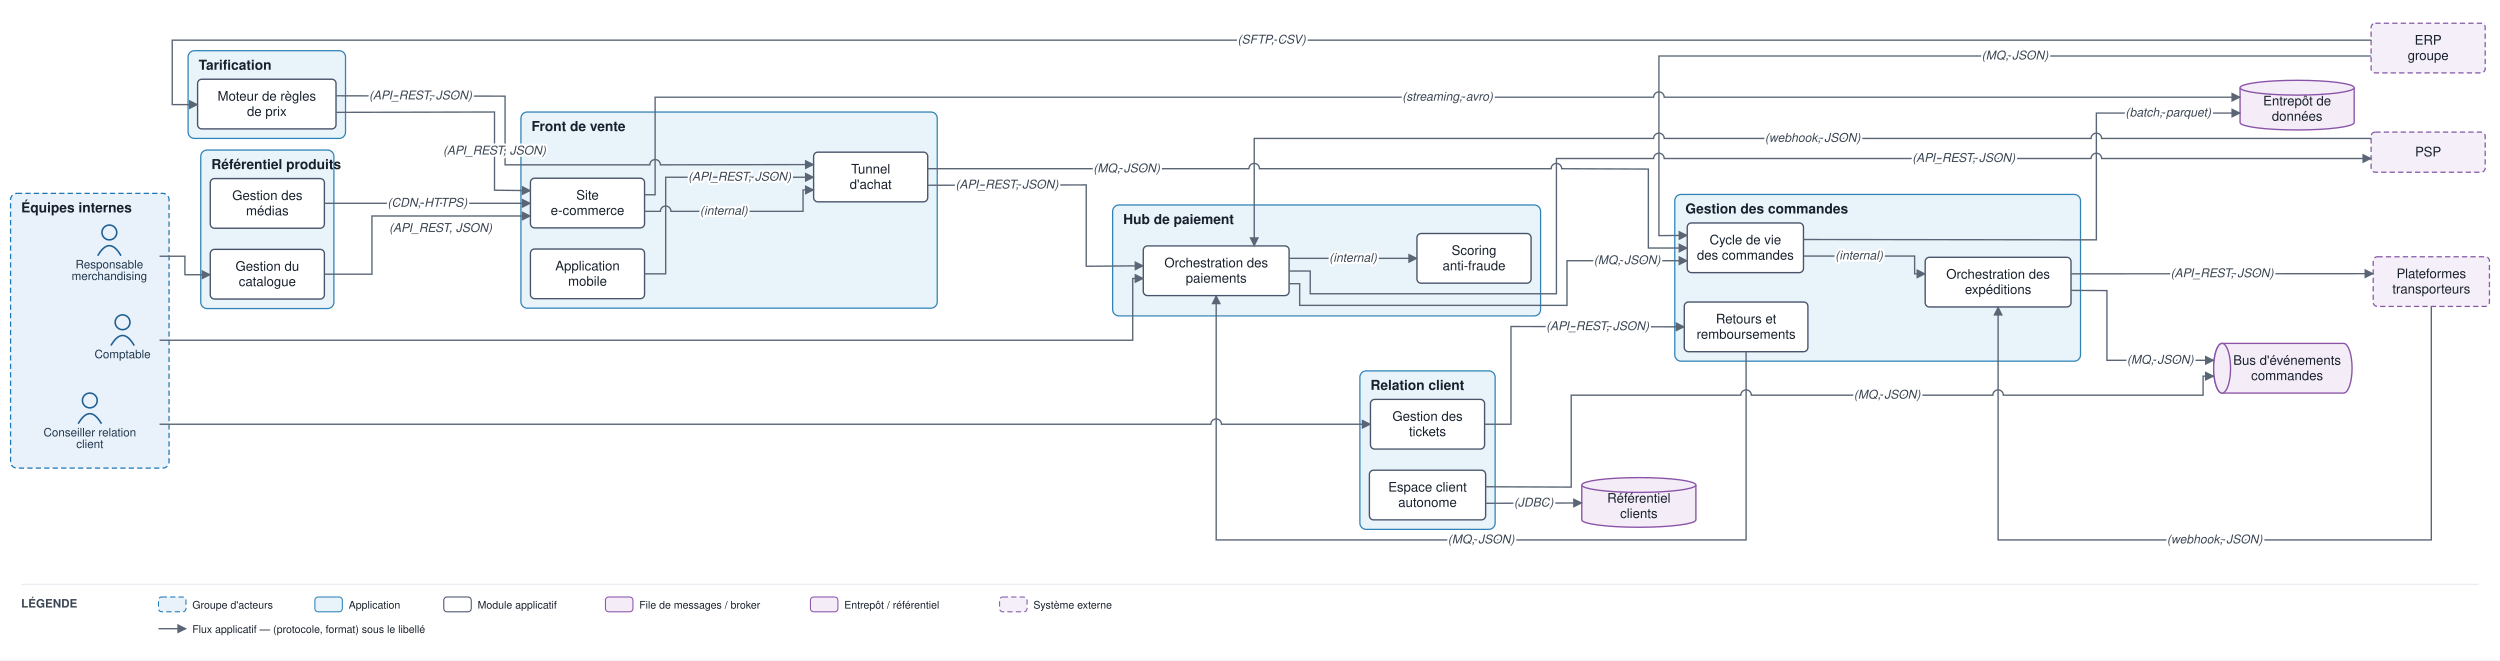
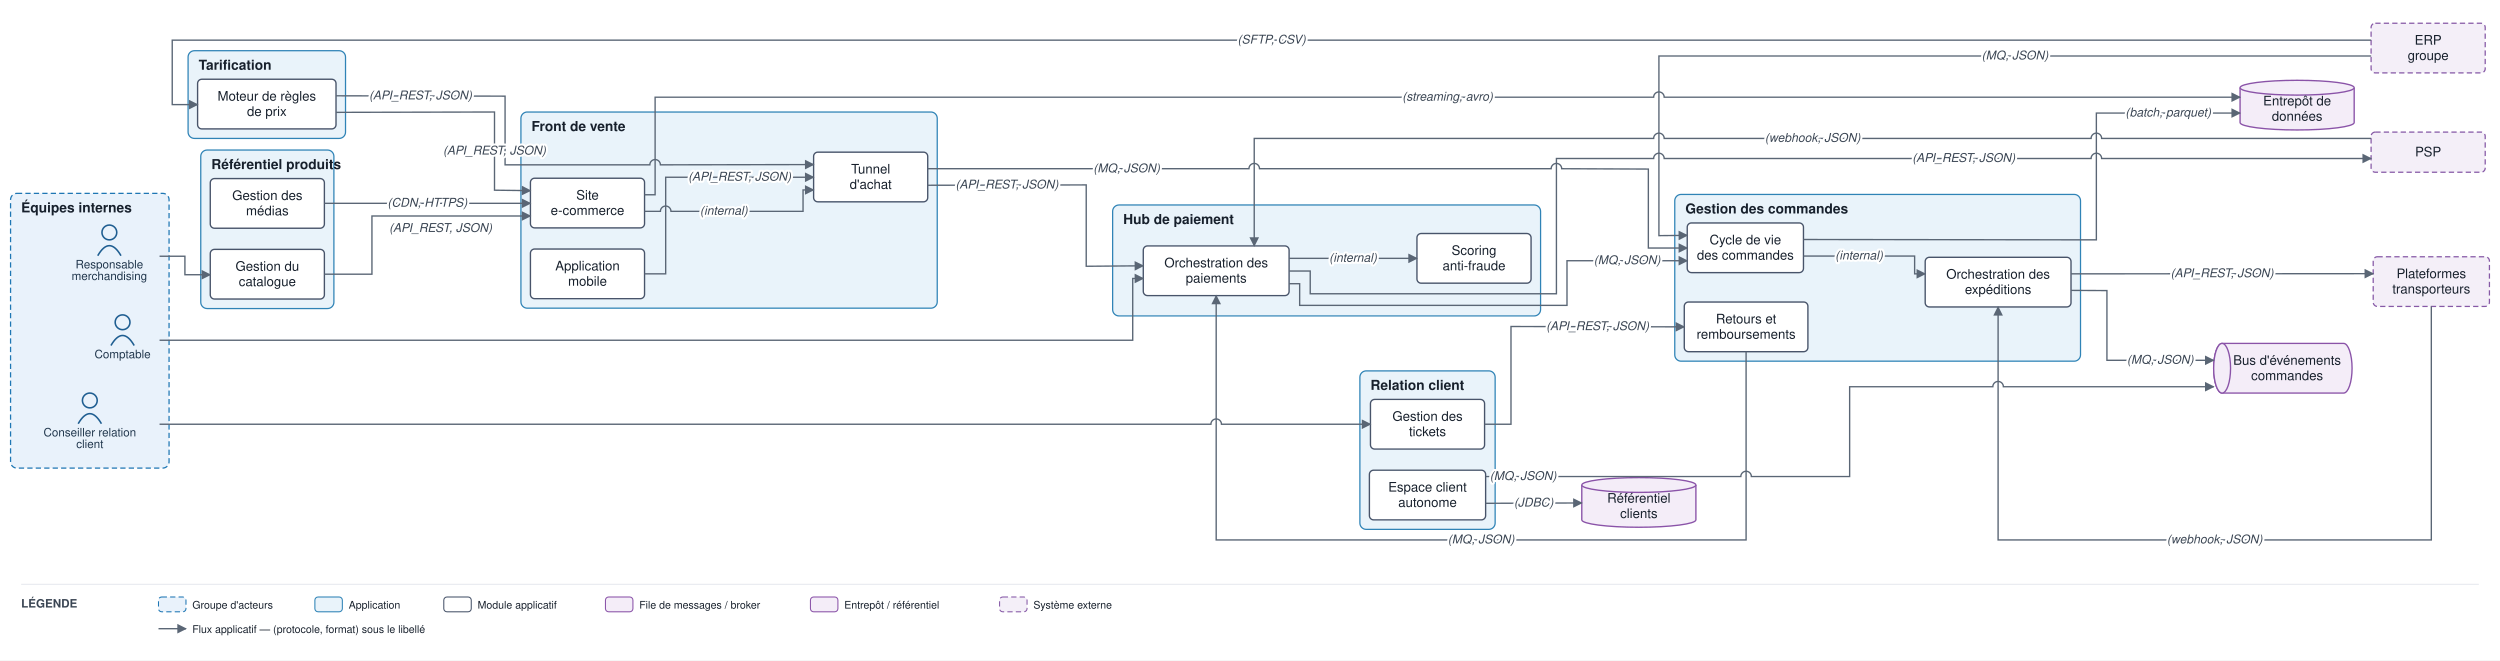
<svg xmlns="http://www.w3.org/2000/svg" viewBox="0 0 2366 625" font-family="Helvetica,Arial,sans-serif">
  <defs>
    <marker id="arr" viewBox="0 0 10 10" refX="9" refY="5" markerWidth="7" markerHeight="7" orient="auto-start-reverse">
      <path d="M0,0 L10,5 L0,10 z" fill="#5a6675" />
    </marker>
  </defs>
  <rect width="2366" height="625" fill="#ffffff" />
  <rect x="10" y="183" width="150" height="260" rx="6" fill="#e9f2fb" stroke="#1f77b4" stroke-width="1.2" stroke-dasharray="5 3" />
  <text x="20" y="201" font-size="13" font-weight="bold" fill="#17202c">Équipes internes</text>
  <rect x="493" y="106" width="394" height="185.667" rx="6" fill="#e9f3fa" stroke="#2f83b6" stroke-width="1.2" />
  <text x="503" y="124" font-size="13" font-weight="bold" fill="#17202c">Front de vente</text>
  <rect x="1585" y="184" width="384" height="157.833" rx="6" fill="#e9f3fa" stroke="#2f83b6" stroke-width="1.2" />
  <text x="1595" y="202" font-size="13" font-weight="bold" fill="#17202c">Gestion des commandes</text>
  <rect x="190" y="142" width="126" height="150" rx="6" fill="#e9f3fa" stroke="#2f83b6" stroke-width="1.2" />
  <text x="200" y="160" font-size="13" font-weight="bold" fill="#17202c">Référentiel produits</text>
  <rect x="178" y="48" width="149" height="83" rx="6" fill="#e9f3fa" stroke="#2f83b6" stroke-width="1.2" />
  <text x="188" y="66" font-size="13" font-weight="bold" fill="#17202c">Tarification</text>
  <rect x="1053" y="194" width="405" height="105" rx="6" fill="#e9f3fa" stroke="#2f83b6" stroke-width="1.2" />
  <text x="1063" y="212" font-size="13" font-weight="bold" fill="#17202c">Hub de paiement</text>
  <rect x="1287" y="351" width="128" height="150" rx="6" fill="#e9f3fa" stroke="#2f83b6" stroke-width="1.2" />
  <text x="1297" y="369" font-size="13" font-weight="bold" fill="#17202c">Relation client</text>
  <circle cx="103.5" cy="220" r="7" fill="none" stroke="#1f5e91" stroke-width="1.5" />
  <path d="M 92.5 242 q 11 -19 22 0" fill="none" stroke="#1f5e91" stroke-width="1.5" />
  <text x="103.5" y="254" font-size="11" text-anchor="middle" fill="#20364c">Responsable</text>
  <text x="103.5" y="265" font-size="11" text-anchor="middle" fill="#20364c">merchandising</text>
  <circle cx="85" cy="379" r="7" fill="none" stroke="#1f5e91" stroke-width="1.5" />
  <path d="M 74 401 q 11 -19 22 0" fill="none" stroke="#1f5e91" stroke-width="1.5" />
  <text x="85" y="413" font-size="11" text-anchor="middle" fill="#20364c">Conseiller relation</text>
  <text x="85" y="424" font-size="11" text-anchor="middle" fill="#20364c">client</text>
  <circle cx="116" cy="305" r="7" fill="none" stroke="#1f5e91" stroke-width="1.5" />
  <path d="M 105 327 q 11 -19 22 0" fill="none" stroke="#1f5e91" stroke-width="1.5" />
  <text x="116" y="339" font-size="11" text-anchor="middle" fill="#20364c">Comptable</text>
  <rect x="502" y="168.667" width="108" height="47" rx="4" fill="#ffffff" stroke="#48546a" stroke-width="1.3" />
  <text x="556" y="188.917" font-size="12.5" text-anchor="middle" fill="#17202c">Site</text>
  <text x="556" y="203.417" font-size="12.5" text-anchor="middle" fill="#17202c">e-commerce</text>
  <rect x="502" y="235.667" width="108" height="47" rx="4" fill="#ffffff" stroke="#48546a" stroke-width="1.3" />
  <text x="556" y="255.917" font-size="12.5" text-anchor="middle" fill="#17202c">Application</text>
  <text x="556" y="270.417" font-size="12.5" text-anchor="middle" fill="#17202c">mobile</text>
  <rect x="770" y="144" width="108" height="47" rx="4" fill="#ffffff" stroke="#48546a" stroke-width="1.3" />
  <text x="824" y="164.25" font-size="12.5" text-anchor="middle" fill="#17202c">Tunnel</text>
  <text x="824" y="178.75" font-size="12.5" text-anchor="middle" fill="#17202c">d'achat</text>
  <rect x="1596.8" y="211" width="110" height="47" rx="4" fill="#ffffff" stroke="#48546a" stroke-width="1.3" />
  <text x="1651.8" y="231.25" font-size="12.5" text-anchor="middle" fill="#17202c">Cycle de vie</text>
  <text x="1651.8" y="245.75" font-size="12.5" text-anchor="middle" fill="#17202c">des commandes</text>
  <rect x="1822" y="243.5" width="138" height="47" rx="4" fill="#ffffff" stroke="#48546a" stroke-width="1.3" />
  <text x="1891" y="263.75" font-size="12.5" text-anchor="middle" fill="#17202c">Orchestration des</text>
  <text x="1891" y="278.25" font-size="12.5" text-anchor="middle" fill="#17202c">expéditions</text>
  <rect x="1594" y="285.833" width="117" height="47" rx="4" fill="#ffffff" stroke="#48546a" stroke-width="1.3" />
  <text x="1652.5" y="306.083" font-size="12.5" text-anchor="middle" fill="#17202c">Retours et</text>
  <text x="1652.5" y="320.583" font-size="12.5" text-anchor="middle" fill="#17202c">remboursements</text>
  <rect x="199" y="236" width="108" height="47" rx="4" fill="#ffffff" stroke="#48546a" stroke-width="1.3" />
  <text x="253" y="256.25" font-size="12.5" text-anchor="middle" fill="#17202c">Gestion du</text>
  <text x="253" y="270.75" font-size="12.5" text-anchor="middle" fill="#17202c">catalogue</text>
  <rect x="199" y="169" width="108" height="47" rx="4" fill="#ffffff" stroke="#48546a" stroke-width="1.3" />
  <text x="253" y="189.25" font-size="12.5" text-anchor="middle" fill="#17202c">Gestion des</text>
  <text x="253" y="203.75" font-size="12.5" text-anchor="middle" fill="#17202c">médias</text>
  <rect x="187" y="75" width="131" height="47" rx="4" fill="#ffffff" stroke="#48546a" stroke-width="1.3" />
  <text x="252.5" y="95.25" font-size="12.5" text-anchor="middle" fill="#17202c">Moteur de règles</text>
  <text x="252.5" y="109.75" font-size="12.5" text-anchor="middle" fill="#17202c">de prix</text>
  <rect x="1082" y="232.75" width="138" height="47" rx="4" fill="#ffffff" stroke="#48546a" stroke-width="1.3" />
  <text x="1151" y="253" font-size="12.5" text-anchor="middle" fill="#17202c">Orchestration des</text>
  <text x="1151" y="267.5" font-size="12.5" text-anchor="middle" fill="#17202c">paiements</text>
  <rect x="1341" y="221" width="108" height="47" rx="4" fill="#ffffff" stroke="#48546a" stroke-width="1.3" />
  <text x="1395" y="241.25" font-size="12.5" text-anchor="middle" fill="#17202c">Scoring</text>
  <text x="1395" y="255.75" font-size="12.5" text-anchor="middle" fill="#17202c">anti-fraude</text>
  <rect x="1297" y="378" width="108" height="47" rx="4" fill="#ffffff" stroke="#48546a" stroke-width="1.3" />
  <text x="1351" y="398.25" font-size="12.5" text-anchor="middle" fill="#17202c">Gestion des</text>
  <text x="1351" y="412.75" font-size="12.5" text-anchor="middle" fill="#17202c">tickets</text>
  <rect x="1296" y="445" width="110" height="47" rx="4" fill="#ffffff" stroke="#48546a" stroke-width="1.3" />
  <text x="1351" y="465.25" font-size="12.5" text-anchor="middle" fill="#17202c">Espace client</text>
  <text x="1351" y="479.75" font-size="12.5" text-anchor="middle" fill="#17202c">autonome</text>
  <path d="M 2103 325 h 115 a 8 23.5 0 0 1 0 47 h -115 a 8 23.5 0 0 1 0 -47" fill="#f4edf8" stroke="#8a53a8" stroke-width="1.3" />
  <ellipse cx="2103" cy="348.5" rx="8" ry="23.5" fill="#f4edf8" stroke="#8a53a8" stroke-width="1.3" />
  <text x="2164.5" y="345.25" font-size="12.5" text-anchor="middle" fill="#17202c">Bus d'événements</text>
  <text x="2164.5" y="359.75" font-size="12.5" text-anchor="middle" fill="#17202c">commandes</text>
  <path d="M 2120 83 v 33 a 54 7 0 0 0 108 0 v -33" fill="#f4edf8" stroke="#8a53a8" stroke-width="1.3" />
  <ellipse cx="2174" cy="83" rx="54" ry="7" fill="#f4edf8" stroke="#8a53a8" stroke-width="1.3" />
  <text x="2174" y="99.75" font-size="12.5" text-anchor="middle" fill="#17202c">Entrepôt de</text>
  <text x="2174" y="114.25" font-size="12.5" text-anchor="middle" fill="#17202c">données</text>
  <path d="M 1497 459 v 33 a 54 7 0 0 0 108 0 v -33" fill="#f4edf8" stroke="#8a53a8" stroke-width="1.3" />
  <ellipse cx="1551" cy="459" rx="54" ry="7" fill="#f4edf8" stroke="#8a53a8" stroke-width="1.3" />
  <text x="1551" y="475.75" font-size="12.5" text-anchor="middle" fill="#17202c">Référentiel</text>
  <text x="1551" y="490.25" font-size="12.5" text-anchor="middle" fill="#17202c">clients</text>
  <rect x="2244" y="125" width="108" height="38" rx="4" fill="#f4eff8" stroke="#8659a6" stroke-width="1.2" stroke-dasharray="5 3" />
  <text x="2298" y="148" font-size="12.5" text-anchor="middle" fill="#17202c">PSP</text>
  <rect x="2246" y="243" width="110" height="47" rx="4" fill="#f4eff8" stroke="#8659a6" stroke-width="1.2" stroke-dasharray="5 3" />
  <text x="2301" y="263.25" font-size="12.5" text-anchor="middle" fill="#17202c">Plateformes</text>
  <text x="2301" y="277.75" font-size="12.5" text-anchor="middle" fill="#17202c">transporteurs</text>
  <rect x="2244" y="22" width="108" height="47" rx="4" fill="#f4eff8" stroke="#8659a6" stroke-width="1.2" stroke-dasharray="5 3" />
  <text x="2298" y="42.25" font-size="12.5" text-anchor="middle" fill="#17202c">ERP</text>
  <text x="2298" y="56.75" font-size="12.5" text-anchor="middle" fill="#17202c">groupe</text>
  <path d="M 151 242.5 L 175 242.5 L 175 260 L 199 260" fill="none" stroke="#5a6675" stroke-width="1.3" marker-end="url(#arr)" />
  <path d="M 307 259.5 L 352 259.5 L 352 204.417 L 502 204.417" fill="none" stroke="#5a6675" stroke-width="1.3" marker-end="url(#arr)" />
  <path d="M 307 192.417 L 502 192.417" fill="none" stroke="#5a6675" stroke-width="1.3" marker-end="url(#arr)" />
  <path d="M 318 106.333 L 468 106 L 468 180 L 502 180.417" fill="none" stroke="#5a6675" stroke-width="1.3" marker-end="url(#arr)" />
  <path d="M 318 90.667 L 478 91 L 478 156 L 615 156 A 5 5 0 0 1 625 156 L 770 155.75" fill="none" stroke="#5a6675" stroke-width="1.3" marker-end="url(#arr)" />
  <path d="M 2244 38 L 163 38 L 163 99 L 187 99" fill="none" stroke="#5a6675" stroke-width="1.3" marker-end="url(#arr)" />
  <path d="M 610 200 L 625 200 A 5 5 0 0 1 635 200 L 760 200 L 760 179.75 L 770 179.75" fill="none" stroke="#5a6675" stroke-width="1.3" marker-end="url(#arr)" />
  <path d="M 610 259.167 L 630 259.167 L 630 167.75 L 770 167.75" fill="none" stroke="#5a6675" stroke-width="1.3" marker-end="url(#arr)" />
  <path d="M 878 159.667 L 1182 159.667 A 5 5 0 0 1 1192 159.667 L 1468 159.667 A 5 5 0 0 1 1478 159.667 L 1560 160 L 1560 234.75 L 1596.8 234.75" fill="none" stroke="#5a6675" stroke-width="1.3" marker-end="url(#arr)" />
  <path d="M 878 175.333 L 1028 175 L 1028 252 L 1082 251.55" fill="none" stroke="#5a6675" stroke-width="1.3" marker-end="url(#arr)" />
  <path d="M 1220 244.5 L 1341 244.5" fill="none" stroke="#5a6675" stroke-width="1.3" marker-end="url(#arr)" />
  <path d="M 1220 256.5 L 1240 256.5 L 1240 278 L 1473 278 L 1473 150 L 1565 150 A 5 5 0 0 1 1575 150 L 1979 150 A 5 5 0 0 1 1989 150 L 2244 150" fill="none" stroke="#5a6675" stroke-width="1.3" marker-end="url(#arr)" />
  <path d="M 2244 131 L 1989 131 A 5 5 0 0 0 1979 131 L 1575 131 A 5 5 0 0 0 1565 131 L 1187 131 L 1187 232.75" fill="none" stroke="#5a6675" stroke-width="1.3" marker-end="url(#arr)" />
  <path d="M 1220 268.5 L 1230 268.5 L 1230 289 L 1483 289 L 1483 246.75 L 1596.8 246.75" fill="none" stroke="#5a6675" stroke-width="1.3" marker-end="url(#arr)" />
  <path d="M 1706.8 242.333 L 1812 242.333 L 1812 259.167 L 1822 259.167" fill="none" stroke="#5a6675" stroke-width="1.3" marker-end="url(#arr)" />
  <path d="M 1960 259.167 L 2246 259" fill="none" stroke="#5a6675" stroke-width="1.3" marker-end="url(#arr)" />
  <path d="M 2301 290 L 2301 511 L 1891 511 L 1891 290.5" fill="none" stroke="#5a6675" stroke-width="1.3" marker-end="url(#arr)" />
  <path d="M 1960 274.833 L 1994 275 L 1994 341 L 2095 341" fill="none" stroke="#5a6675" stroke-width="1.3" marker-end="url(#arr)" />
-   <path d="M 1406 460.667 L 1487 461 L 1487 374 L 1647.5 374 A 5 5 0 0 1 1657.5 374 L 1886 374 A 5 5 0 0 1 1896 374 L 2085 374 L 2085 356 L 2095 356" fill="none" stroke="#5a6675" stroke-width="1.3" marker-end="url(#arr)" />
+   <path d="M 1406 451 L 1647.5 451 A 5 5 0 0 1 1657.5 451 L 1750.5 451 L 1750.5 366 L 1886 366 A 5 5 0 0 1 1896 366 L 2095 366" fill="none" stroke="#5a6675" stroke-width="1.3" marker-end="url(#arr)" />
  <path d="M 151 401.5 L 1146 401.5 A 5 5 0 0 1 1156 401.5 L 1297 401.5" fill="none" stroke="#5a6675" stroke-width="1.3" marker-end="url(#arr)" />
  <path d="M 1405 401.5 L 1430 401.5 L 1430 309 L 1594 309.333" fill="none" stroke="#5a6675" stroke-width="1.3" marker-end="url(#arr)" />
  <path d="M 1652.5 332.833 L 1652.5 511 L 1151 511 L 1151 279.75" fill="none" stroke="#5a6675" stroke-width="1.3" marker-end="url(#arr)" />
  <path d="M 1406 476.333 L 1497 476" fill="none" stroke="#5a6675" stroke-width="1.3" marker-end="url(#arr)" />
  <path d="M 1706.8 226.667 L 1984 227 L 1984 107 L 2120 107" fill="none" stroke="#5a6675" stroke-width="1.3" marker-end="url(#arr)" />
  <path d="M 610 184.333 L 620 184.333 L 620 92 L 1565 92 A 5 5 0 0 1 1575 92 L 2120 92" fill="none" stroke="#5a6675" stroke-width="1.3" marker-end="url(#arr)" />
  <path d="M 151 322 L 1072 322 L 1072 263.55 L 1082 263.55" fill="none" stroke="#5a6675" stroke-width="1.3" marker-end="url(#arr)" />
  <path d="M 2244 53 L 1570 53 L 1570 223 L 1596.8 222.75" fill="none" stroke="#5a6675" stroke-width="1.3" marker-end="url(#arr)" />
  <text x="417" y="219.5" font-size="11.5" text-anchor="middle" fill="#3a4553" font-style="italic" stroke="#ffffff" stroke-width="4" paint-order="stroke" stroke-linejoin="round">(API_REST, JSON)</text>
  <text x="404.5" y="195.667" font-size="11.5" text-anchor="middle" fill="#3a4553" font-style="italic" stroke="#ffffff" stroke-width="4" paint-order="stroke" stroke-linejoin="round">(CDN, HTTPS)</text>
  <text x="468" y="146.25" font-size="11.5" text-anchor="middle" fill="#3a4553" font-style="italic" stroke="#ffffff" stroke-width="4" paint-order="stroke" stroke-linejoin="round">(API_REST, JSON)</text>
  <text x="398" y="94.083" font-size="11.5" text-anchor="middle" fill="#3a4553" font-style="italic" stroke="#ffffff" stroke-width="4" paint-order="stroke" stroke-linejoin="round">(API_REST, JSON)</text>
  <text x="1203.5" y="41.25" font-size="11.5" text-anchor="middle" fill="#3a4553" font-style="italic" stroke="#ffffff" stroke-width="4" paint-order="stroke" stroke-linejoin="round">(SFTP, CSV)</text>
  <text x="685" y="203.25" font-size="11.5" text-anchor="middle" fill="#3a4553" font-style="italic" stroke="#ffffff" stroke-width="4" paint-order="stroke" stroke-linejoin="round">(internal)</text>
  <text x="700" y="171" font-size="11.5" text-anchor="middle" fill="#3a4553" font-style="italic" stroke="#ffffff" stroke-width="4" paint-order="stroke" stroke-linejoin="round">(API_REST, JSON)</text>
  <text x="1066.25" y="163.083" font-size="11.5" text-anchor="middle" fill="#3a4553" font-style="italic" stroke="#ffffff" stroke-width="4" paint-order="stroke" stroke-linejoin="round">(MQ, JSON)</text>
  <text x="953" y="178.417" font-size="11.5" text-anchor="middle" fill="#3a4553" font-style="italic" stroke="#ffffff" stroke-width="4" paint-order="stroke" stroke-linejoin="round">(API_REST, JSON)</text>
  <text x="1280.5" y="247.75" font-size="11.5" text-anchor="middle" fill="#3a4553" font-style="italic" stroke="#ffffff" stroke-width="4" paint-order="stroke" stroke-linejoin="round">(internal)</text>
  <text x="1858.5" y="153.25" font-size="11.5" text-anchor="middle" fill="#3a4553" font-style="italic" stroke="#ffffff" stroke-width="4" paint-order="stroke" stroke-linejoin="round">(API_REST, JSON)</text>
  <text x="1715.5" y="134.25" font-size="11.5" text-anchor="middle" fill="#3a4553" font-style="italic" stroke="#ffffff" stroke-width="4" paint-order="stroke" stroke-linejoin="round">(webhook, JSON)</text>
  <text x="1539.9" y="250" font-size="11.5" text-anchor="middle" fill="#3a4553" font-style="italic" stroke="#ffffff" stroke-width="4" paint-order="stroke" stroke-linejoin="round">(MQ, JSON)</text>
  <text x="1759.4" y="245.583" font-size="11.5" text-anchor="middle" fill="#3a4553" font-style="italic" stroke="#ffffff" stroke-width="4" paint-order="stroke" stroke-linejoin="round">(internal)</text>
  <text x="2103" y="262.333" font-size="11.5" text-anchor="middle" fill="#3a4553" font-style="italic" stroke="#ffffff" stroke-width="4" paint-order="stroke" stroke-linejoin="round">(API_REST, JSON)</text>
  <text x="2096" y="514.25" font-size="11.5" text-anchor="middle" fill="#3a4553" font-style="italic" stroke="#ffffff" stroke-width="4" paint-order="stroke" stroke-linejoin="round">(webhook, JSON)</text>
  <text x="2044.5" y="344.25" font-size="11.5" text-anchor="middle" fill="#3a4553" font-style="italic" stroke="#ffffff" stroke-width="4" paint-order="stroke" stroke-linejoin="round">(MQ, JSON)</text>
-   <text x="1786" y="377.25" font-size="11.5" text-anchor="middle" fill="#3a4553" font-style="italic" stroke="#ffffff" stroke-width="4" paint-order="stroke" stroke-linejoin="round">(MQ, JSON)</text>
+   <text x="1441.5" y="454.25" font-size="11.5" text-anchor="middle" fill="#3a4553" font-style="italic" stroke="#ffffff" stroke-width="4" paint-order="stroke" stroke-linejoin="round">(MQ, JSON)</text>
  <text x="1512" y="312.417" font-size="11.5" text-anchor="middle" fill="#3a4553" font-style="italic" stroke="#ffffff" stroke-width="4" paint-order="stroke" stroke-linejoin="round">(API_REST, JSON)</text>
  <text x="1401.75" y="514.25" font-size="11.5" text-anchor="middle" fill="#3a4553" font-style="italic" stroke="#ffffff" stroke-width="4" paint-order="stroke" stroke-linejoin="round">(MQ, JSON)</text>
  <text x="1451.5" y="479.417" font-size="11.5" text-anchor="middle" fill="#3a4553" font-style="italic" stroke="#ffffff" stroke-width="4" paint-order="stroke" stroke-linejoin="round">(JDBC)</text>
  <text x="2052" y="110.25" font-size="11.5" text-anchor="middle" fill="#3a4553" font-style="italic" stroke="#ffffff" stroke-width="4" paint-order="stroke" stroke-linejoin="round">(batch, parquet)</text>
  <text x="1370" y="95.25" font-size="11.5" text-anchor="middle" fill="#3a4553" font-style="italic" stroke="#ffffff" stroke-width="4" paint-order="stroke" stroke-linejoin="round">(streaming, avro)</text>
  <text x="1907" y="56.25" font-size="11.5" text-anchor="middle" fill="#3a4553" font-style="italic" stroke="#ffffff" stroke-width="4" paint-order="stroke" stroke-linejoin="round">(MQ, JSON)</text>
  <line x1="20" y1="553" x2="2346" y2="553" stroke="#e6e9ee" stroke-width="1" />
  <text x="20" y="575" font-size="11" font-weight="bold" fill="#3a4553">LÉGENDE</text>
  <rect x="150" y="565" width="26" height="14" rx="3" fill="#e9f2fb" stroke="#1f77b4" stroke-dasharray="5 3" />
  <text x="182" y="576" font-size="10" fill="#17202c">Groupe d'acteurs</text>
  <rect x="298" y="565" width="26" height="14" rx="3" fill="#e9f3fa" stroke="#2f83b6" />
  <text x="330" y="576" font-size="10" fill="#17202c">Application</text>
  <rect x="420" y="565" width="26" height="14" rx="3" fill="#ffffff" stroke="#48546a" />
  <text x="452" y="576" font-size="10" fill="#17202c">Module applicatif</text>
  <rect x="573" y="565" width="26" height="14" rx="3" fill="#f4edf8" stroke="#8a53a8" />
  <text x="605" y="576" font-size="10" fill="#17202c">File de messages / broker</text>
  <rect x="767" y="565" width="26" height="14" rx="3" fill="#f4edf8" stroke="#8a53a8" />
  <text x="799" y="576" font-size="10" fill="#17202c">Entrepôt / référentiel</text>
  <rect x="946" y="565" width="26" height="14" rx="3" fill="#f4eff8" stroke="#8659a6" stroke-dasharray="5 3" />
  <text x="978" y="576" font-size="10" fill="#17202c">Système externe</text>
  <line x1="150" y1="595" x2="176" y2="595" stroke="#5a6675" stroke-width="1.3" marker-end="url(#arr)" />
  <text x="182" y="599" font-size="10" fill="#17202c">Flux applicatif — (protocole, format) sous le libellé</text>
</svg>
